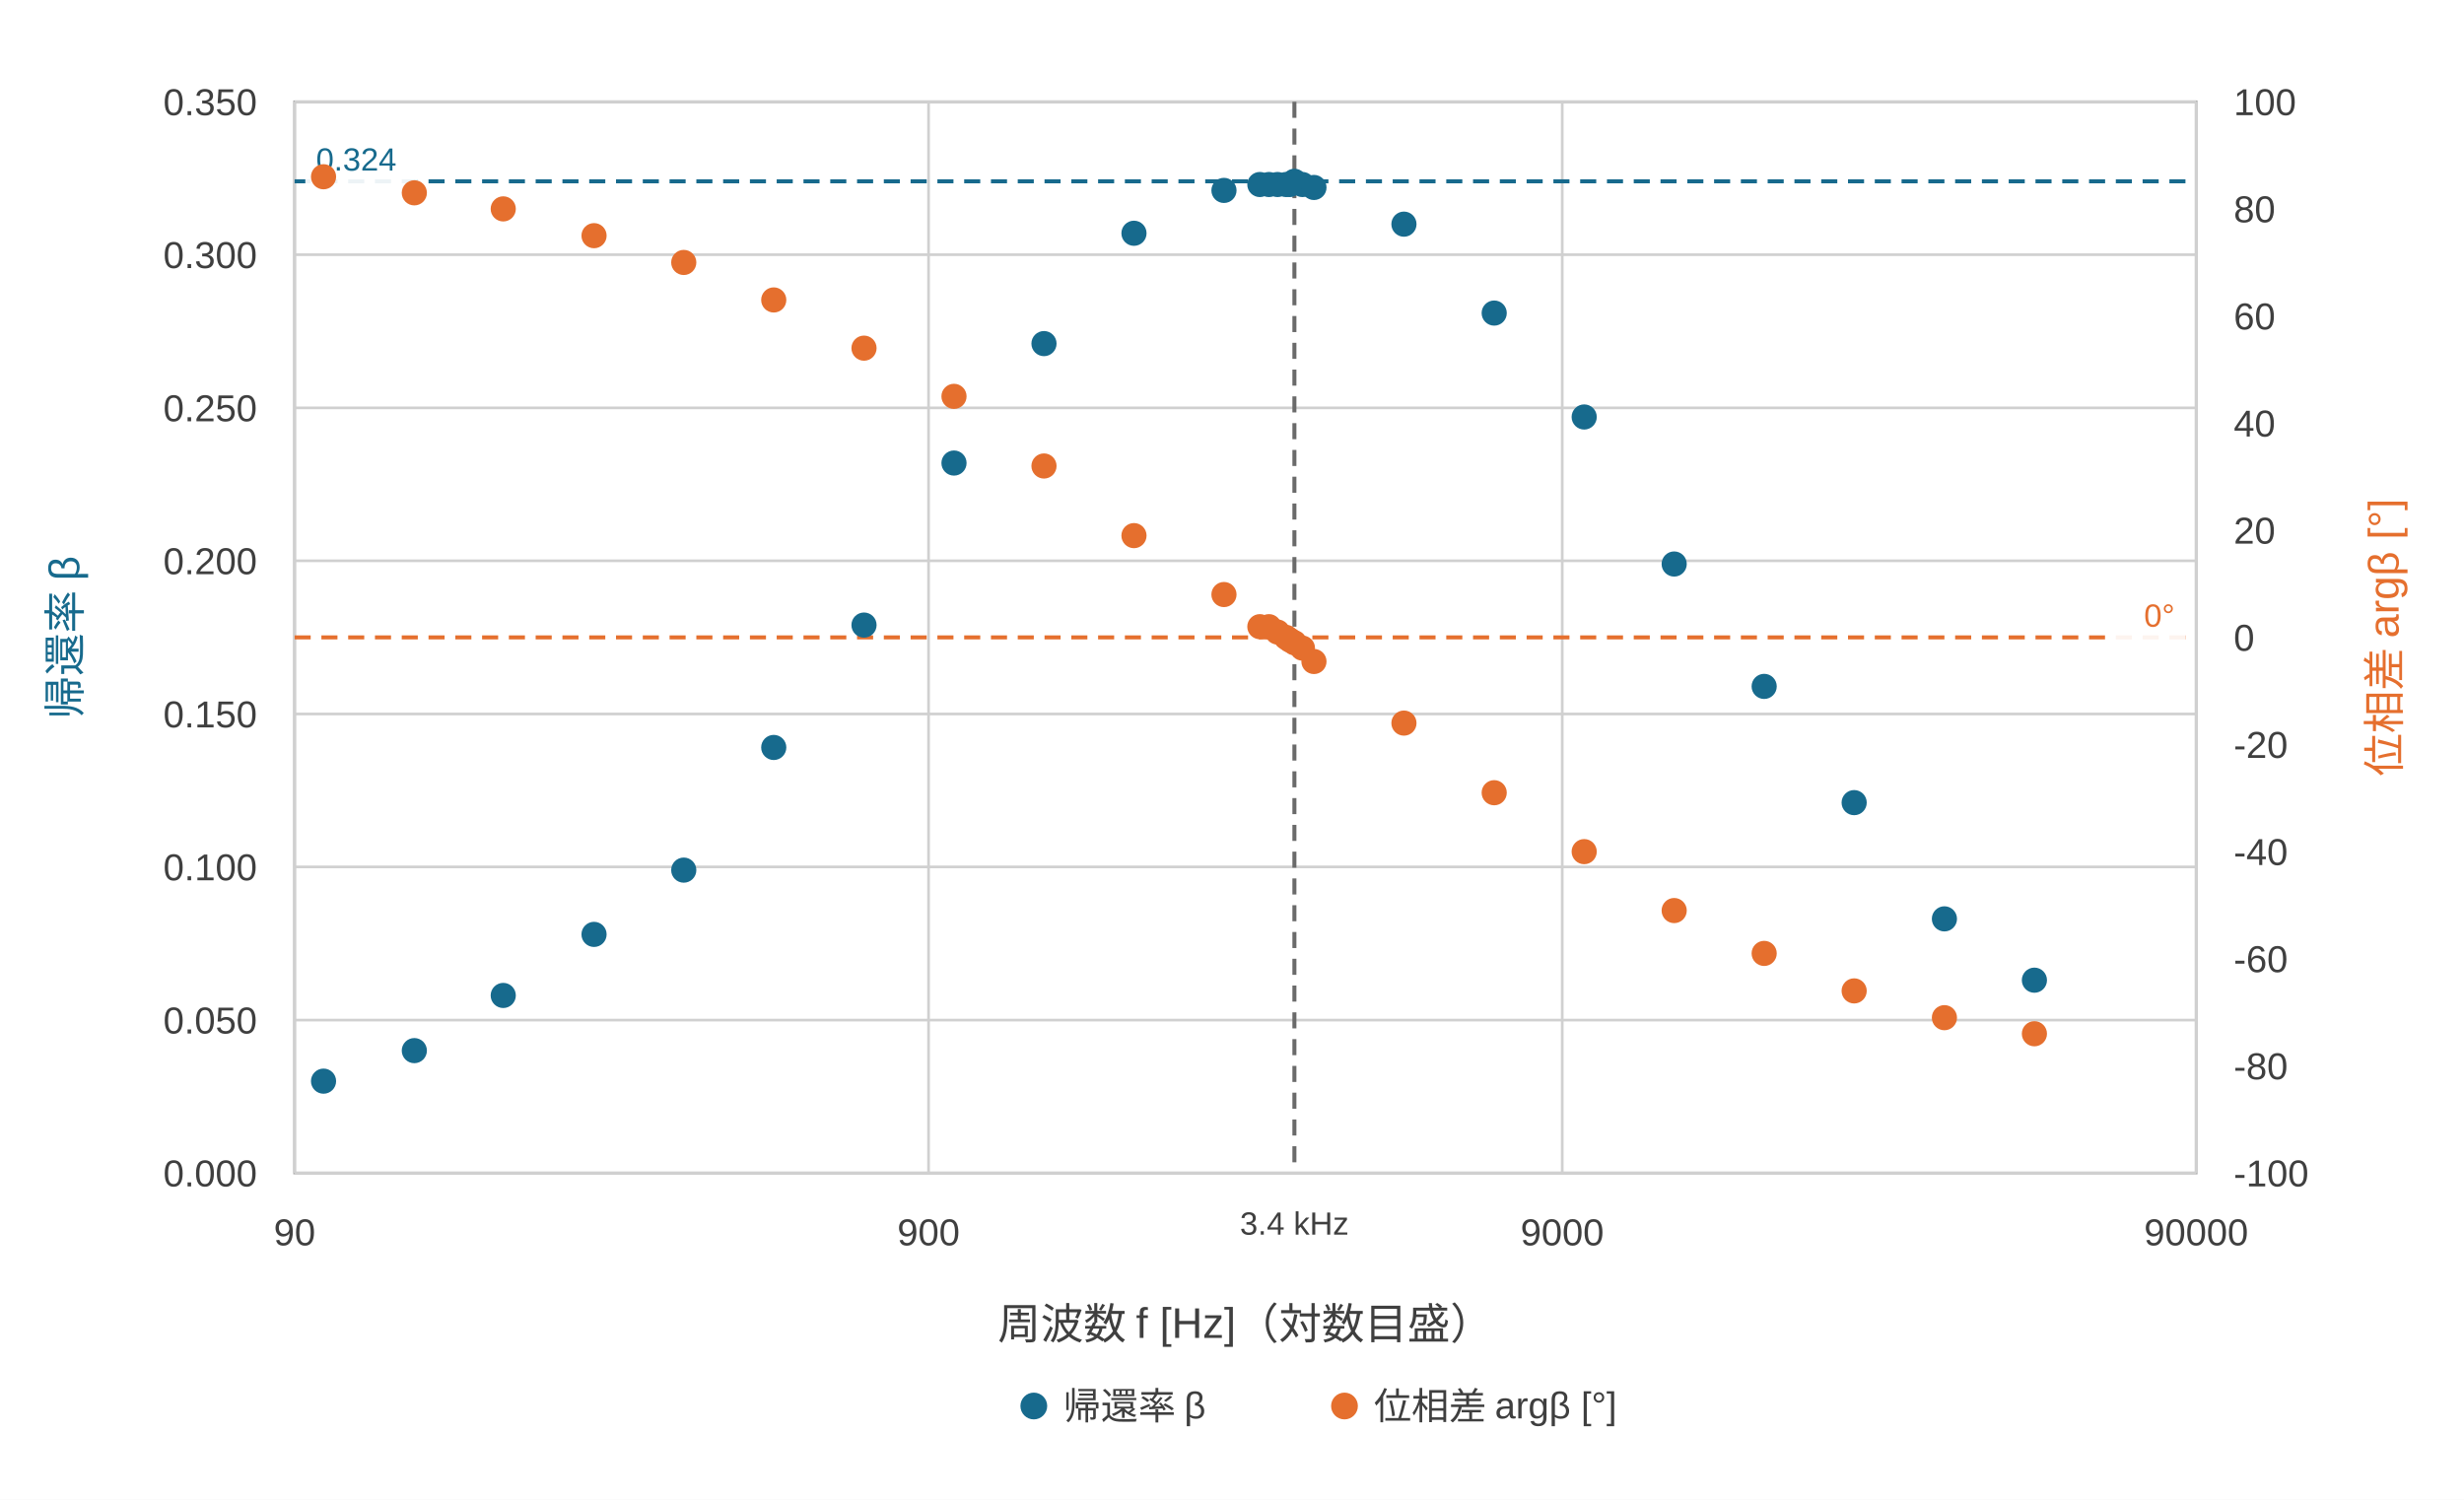
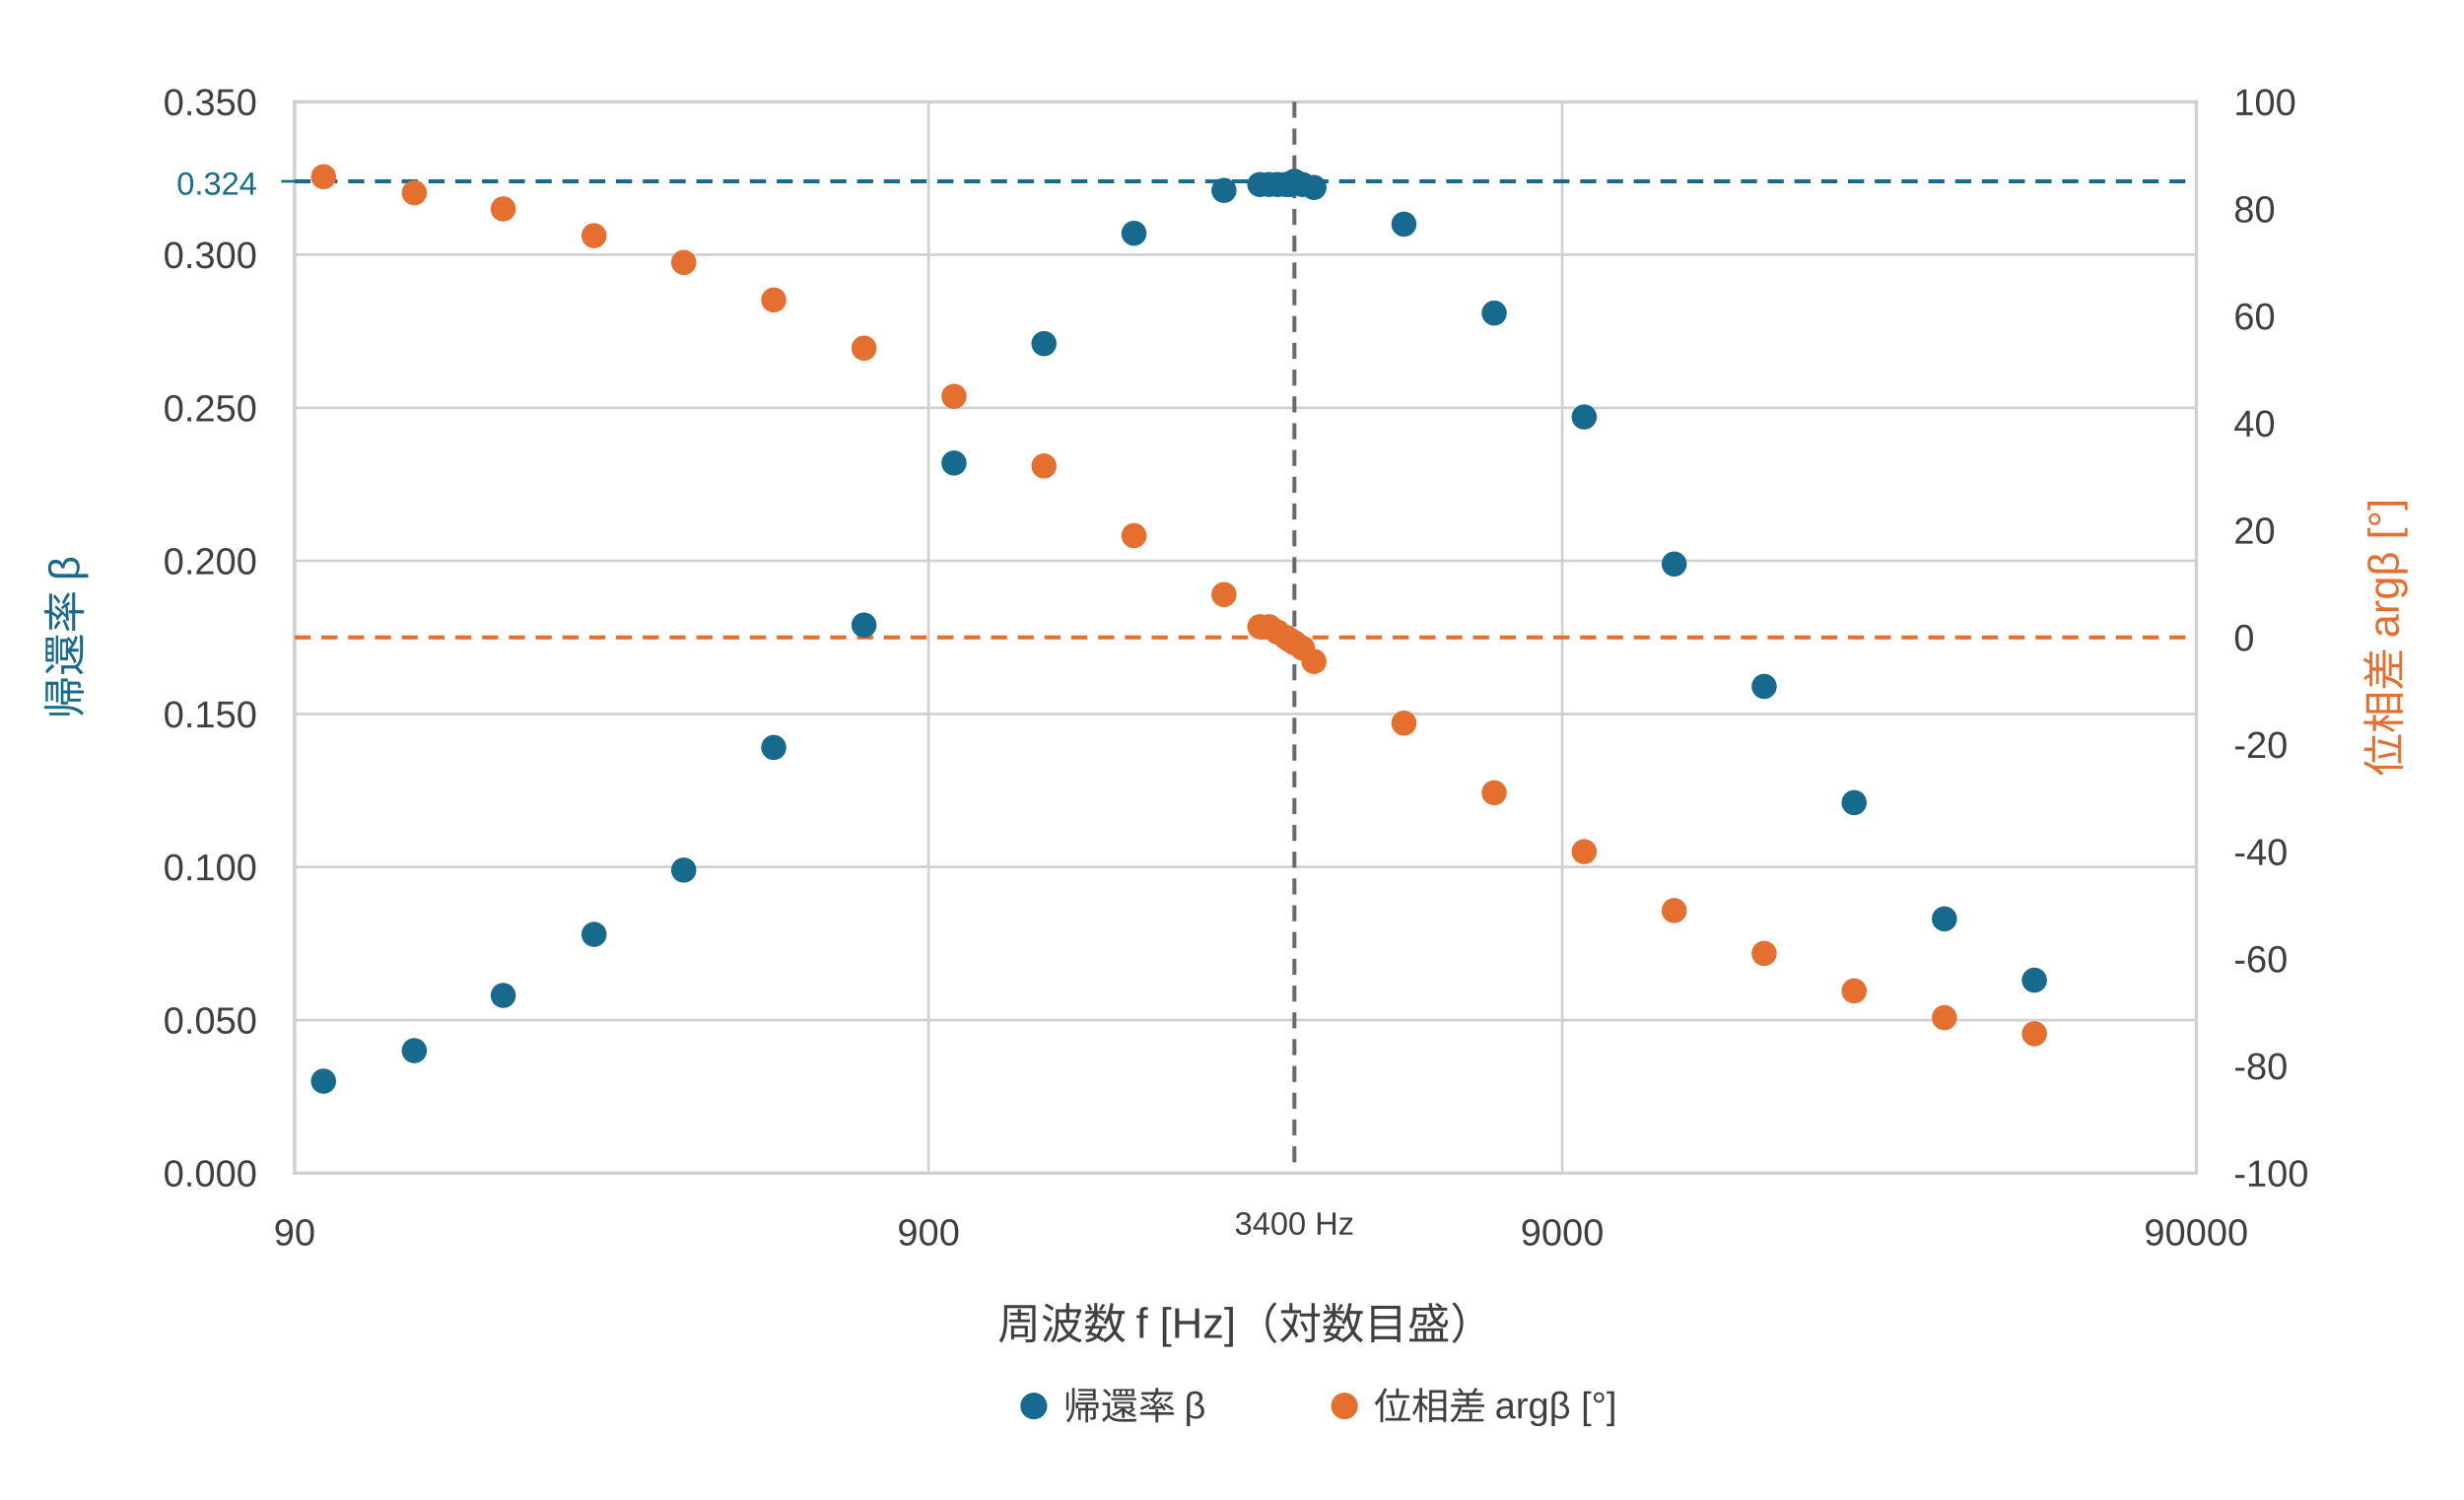
<svg xmlns="http://www.w3.org/2000/svg" width="920" height="560" viewBox="0 0 920 560">
  <rect width="100%" height="100%" fill="white" />
  <style>
  text { font-family: Arial, 'Hiragino Sans', sans-serif; fill: #3f3f3f; font-size: 14px; }
  .small { font-size: 12px; }
  .axis-title { font-size: 16px; }
  .beta { fill: #176a8d; }
  .phase { fill: #e56f2e; }
</style>
  <rect x="110" y="38" width="710" height="400" fill="none" stroke="#a8a8a8" stroke-width="1" />
  <line x1="110" y1="438.0" x2="820" y2="438.0" stroke="#d0d0d0" stroke-width="1" />
  <text class="" x="96.0" y="443.0" text-anchor="end">0.000</text>
  <line x1="110" y1="380.9" x2="820" y2="380.9" stroke="#d0d0d0" stroke-width="1" />
  <text class="" x="96.0" y="385.9" text-anchor="end">0.050</text>
  <line x1="110" y1="323.7" x2="820" y2="323.7" stroke="#d0d0d0" stroke-width="1" />
  <text class="" x="96.0" y="328.7" text-anchor="end">0.100</text>
  <line x1="110" y1="266.6" x2="820" y2="266.6" stroke="#d0d0d0" stroke-width="1" />
  <text class="" x="96.0" y="271.6" text-anchor="end">0.150</text>
  <line x1="110" y1="209.4" x2="820" y2="209.4" stroke="#d0d0d0" stroke-width="1" />
  <text class="" x="96.0" y="214.4" text-anchor="end">0.200</text>
  <line x1="110" y1="152.3" x2="820" y2="152.3" stroke="#d0d0d0" stroke-width="1" />
  <text class="" x="96.0" y="157.3" text-anchor="end">0.250</text>
  <line x1="110" y1="95.1" x2="820" y2="95.1" stroke="#d0d0d0" stroke-width="1" />
  <text class="" x="96.0" y="100.1" text-anchor="end">0.300</text>
  <line x1="110" y1="38.0" x2="820" y2="38.0" stroke="#d0d0d0" stroke-width="1" />
  <text class="" x="96.0" y="43.0" text-anchor="end">0.350</text>
  <text class="" x="834.0" y="443.0" text-anchor="start">-100</text>
  <text class="" x="834.0" y="403.0" text-anchor="start">-80</text>
  <text class="" x="834.0" y="363.0" text-anchor="start">-60</text>
  <text class="" x="834.0" y="323.0" text-anchor="start">-40</text>
  <text class="" x="834.0" y="283.0" text-anchor="start">-20</text>
  <text class="" x="834.0" y="243.0" text-anchor="start">0</text>
  <text class="" x="834.0" y="203.0" text-anchor="start">20</text>
  <text class="" x="834.0" y="163.0" text-anchor="start">40</text>
  <text class="" x="834.0" y="123.0" text-anchor="start">60</text>
  <text class="" x="834.0" y="83.0" text-anchor="start">80</text>
  <text class="" x="834.0" y="43.0" text-anchor="start">100</text>
  <line x1="110.0" y1="38" x2="110.0" y2="438" stroke="#d0d0d0" stroke-width="1" />
  <text class="" x="110.0" y="465.0" text-anchor="middle">90</text>
  <line x1="346.7" y1="38" x2="346.7" y2="438" stroke="#d0d0d0" stroke-width="1" />
  <text class="" x="346.7" y="465.0" text-anchor="middle">900</text>
  <line x1="583.3" y1="38" x2="583.3" y2="438" stroke="#d0d0d0" stroke-width="1" />
  <text class="" x="583.3" y="465.0" text-anchor="middle">9000</text>
  <line x1="820.0" y1="38" x2="820.0" y2="438" stroke="#d0d0d0" stroke-width="1" />
  <text class="" x="820.0" y="465.0" text-anchor="middle">90000</text>
  <line x1="110" y1="238.0" x2="820" y2="238.0" stroke="#e56f2e" stroke-width="1.5" stroke-dasharray="6 4" />
-   <rect x="786" y="221.0" width="30" height="18" fill="white" opacity="0.92" />
-   <text class="small phase" x="812" y="234.0" text-anchor="end">0°</text>
  <line x1="110" y1="67.7" x2="820" y2="67.7" stroke="#176a8d" stroke-width="1.5" stroke-dasharray="6 4" />
-   <rect x="114" y="50.7" width="42" height="18" fill="white" opacity="0.92" />
-   <text class="small beta" x="118" y="63.7" text-anchor="start">0.324</text>
+   <line x1="105" y1="67.7" x2="110" y2="67.7" stroke="#176a8d" stroke-width="1" />
+   <text class="small beta" x="96.0" y="72.7" text-anchor="end">0.324</text>
  <line x1="483.3" y1="38" x2="483.3" y2="438" stroke="#6a6a6a" stroke-width="1.5" stroke-dasharray="6 4" />
  <rect x="454.3" y="446" width="58" height="20" fill="white" opacity="0.92" />
-   <text class="small" x="483.3" y="461.0" text-anchor="middle">3.4 kHz</text>
+   <text class="small" x="483.3" y="461.0" text-anchor="middle">3400 Hz</text>
  <circle cx="120.8" cy="403.7" r="4.7" fill="#176a8d" />
  <circle cx="154.7" cy="392.3" r="4.7" fill="#176a8d" />
  <circle cx="187.9" cy="371.7" r="4.7" fill="#176a8d" />
  <circle cx="221.8" cy="348.9" r="4.7" fill="#176a8d" />
  <circle cx="255.3" cy="324.9" r="4.7" fill="#176a8d" />
  <circle cx="288.9" cy="279.1" r="4.7" fill="#176a8d" />
  <circle cx="322.6" cy="233.4" r="4.7" fill="#176a8d" />
  <circle cx="356.2" cy="172.9" r="4.7" fill="#176a8d" />
  <circle cx="389.8" cy="128.3" r="4.7" fill="#176a8d" />
  <circle cx="423.4" cy="87.1" r="4.7" fill="#176a8d" />
  <circle cx="457.0" cy="71.1" r="4.7" fill="#176a8d" />
  <circle cx="490.6" cy="70.0" r="4.7" fill="#176a8d" />
  <circle cx="524.2" cy="83.7" r="4.7" fill="#176a8d" />
  <circle cx="557.9" cy="116.9" r="4.7" fill="#176a8d" />
  <circle cx="591.5" cy="155.7" r="4.7" fill="#176a8d" />
  <circle cx="625.1" cy="210.6" r="4.7" fill="#176a8d" />
  <circle cx="658.7" cy="256.3" r="4.7" fill="#176a8d" />
  <circle cx="692.3" cy="299.7" r="4.7" fill="#176a8d" />
  <circle cx="726.0" cy="343.1" r="4.7" fill="#176a8d" />
  <circle cx="759.6" cy="366.0" r="4.7" fill="#176a8d" />
  <circle cx="470.4" cy="68.9" r="4.7" fill="#176a8d" />
  <circle cx="473.8" cy="68.9" r="4.7" fill="#176a8d" />
  <circle cx="477.0" cy="68.9" r="4.7" fill="#176a8d" />
  <circle cx="480.2" cy="68.9" r="4.7" fill="#176a8d" />
  <circle cx="483.3" cy="67.7" r="4.7" fill="#176a8d" />
  <circle cx="486.3" cy="68.9" r="4.7" fill="#176a8d" />
  <circle cx="481.6" cy="68.9" r="4.7" fill="#176a8d" />
  <circle cx="120.8" cy="66.0" r="4.7" fill="#e56f2e" />
  <circle cx="154.7" cy="72.0" r="4.7" fill="#e56f2e" />
  <circle cx="187.9" cy="78.0" r="4.7" fill="#e56f2e" />
  <circle cx="221.8" cy="88.0" r="4.7" fill="#e56f2e" />
  <circle cx="255.3" cy="98.0" r="4.7" fill="#e56f2e" />
  <circle cx="288.9" cy="112.0" r="4.7" fill="#e56f2e" />
  <circle cx="322.6" cy="130.0" r="4.7" fill="#e56f2e" />
  <circle cx="356.2" cy="148.0" r="4.7" fill="#e56f2e" />
  <circle cx="389.8" cy="174.0" r="4.7" fill="#e56f2e" />
  <circle cx="423.4" cy="200.0" r="4.7" fill="#e56f2e" />
  <circle cx="457.0" cy="222.0" r="4.7" fill="#e56f2e" />
  <circle cx="490.6" cy="247.0" r="4.7" fill="#e56f2e" />
  <circle cx="524.2" cy="270.0" r="4.7" fill="#e56f2e" />
  <circle cx="557.9" cy="296.0" r="4.7" fill="#e56f2e" />
  <circle cx="591.5" cy="318.0" r="4.7" fill="#e56f2e" />
  <circle cx="625.1" cy="340.0" r="4.7" fill="#e56f2e" />
  <circle cx="658.7" cy="356.0" r="4.7" fill="#e56f2e" />
  <circle cx="692.3" cy="370.0" r="4.7" fill="#e56f2e" />
  <circle cx="726.0" cy="380.0" r="4.7" fill="#e56f2e" />
  <circle cx="759.6" cy="386.0" r="4.7" fill="#e56f2e" />
  <circle cx="470.4" cy="234.0" r="4.7" fill="#e56f2e" />
  <circle cx="473.8" cy="234.0" r="4.7" fill="#e56f2e" />
  <circle cx="477.0" cy="236.0" r="4.7" fill="#e56f2e" />
  <circle cx="480.2" cy="238.0" r="4.7" fill="#e56f2e" />
  <circle cx="483.3" cy="240.0" r="4.7" fill="#e56f2e" />
  <circle cx="486.3" cy="242.0" r="4.7" fill="#e56f2e" />
  <circle cx="481.6" cy="239.0" r="4.7" fill="#e56f2e" />
  <text class="axis-title beta" x="30" y="238.0" text-anchor="middle" transform="rotate(-90 30 238.0)">帰還率 β</text>
  <text class="axis-title phase" x="896" y="238.0" text-anchor="middle" transform="rotate(-90 896 238.0)">位相差 argβ [°]</text>
  <text class="axis-title" x="465.0" y="500.0" text-anchor="middle">周波数 f [Hz]（対数目盛）</text>
  <circle cx="386.0" cy="525" r="5" fill="#176a8d" />
  <text class="" x="397.0" y="530.0" text-anchor="start">帰還率 β</text>
  <circle cx="502.0" cy="525" r="5" fill="#e56f2e" />
  <text class="" x="513.0" y="530.0" text-anchor="start">位相差 argβ [°]</text>
</svg>
